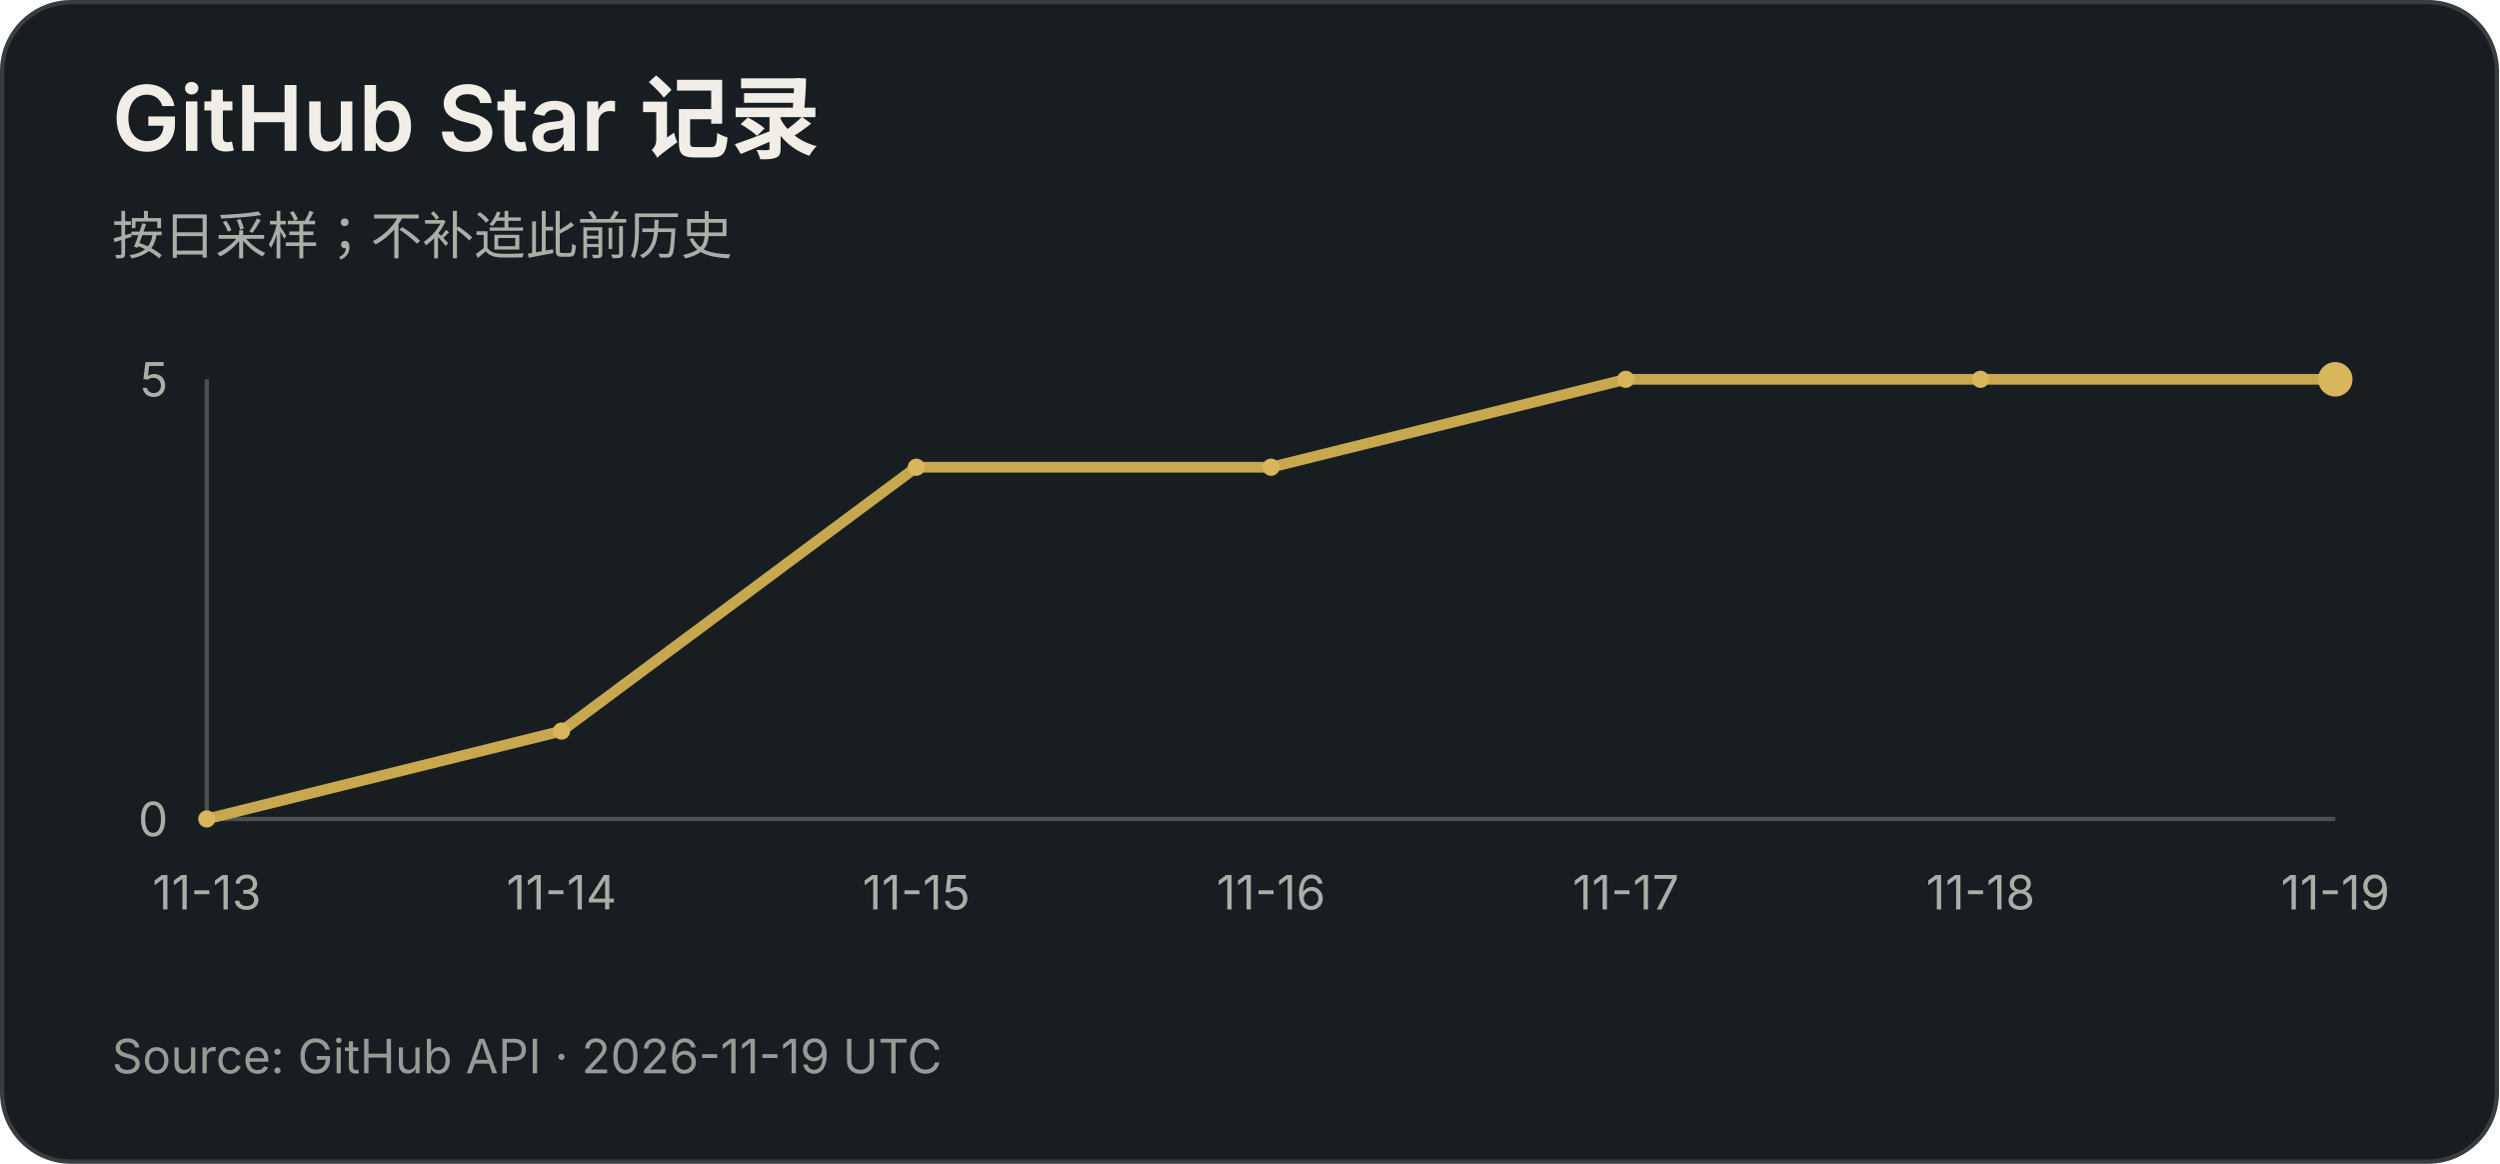
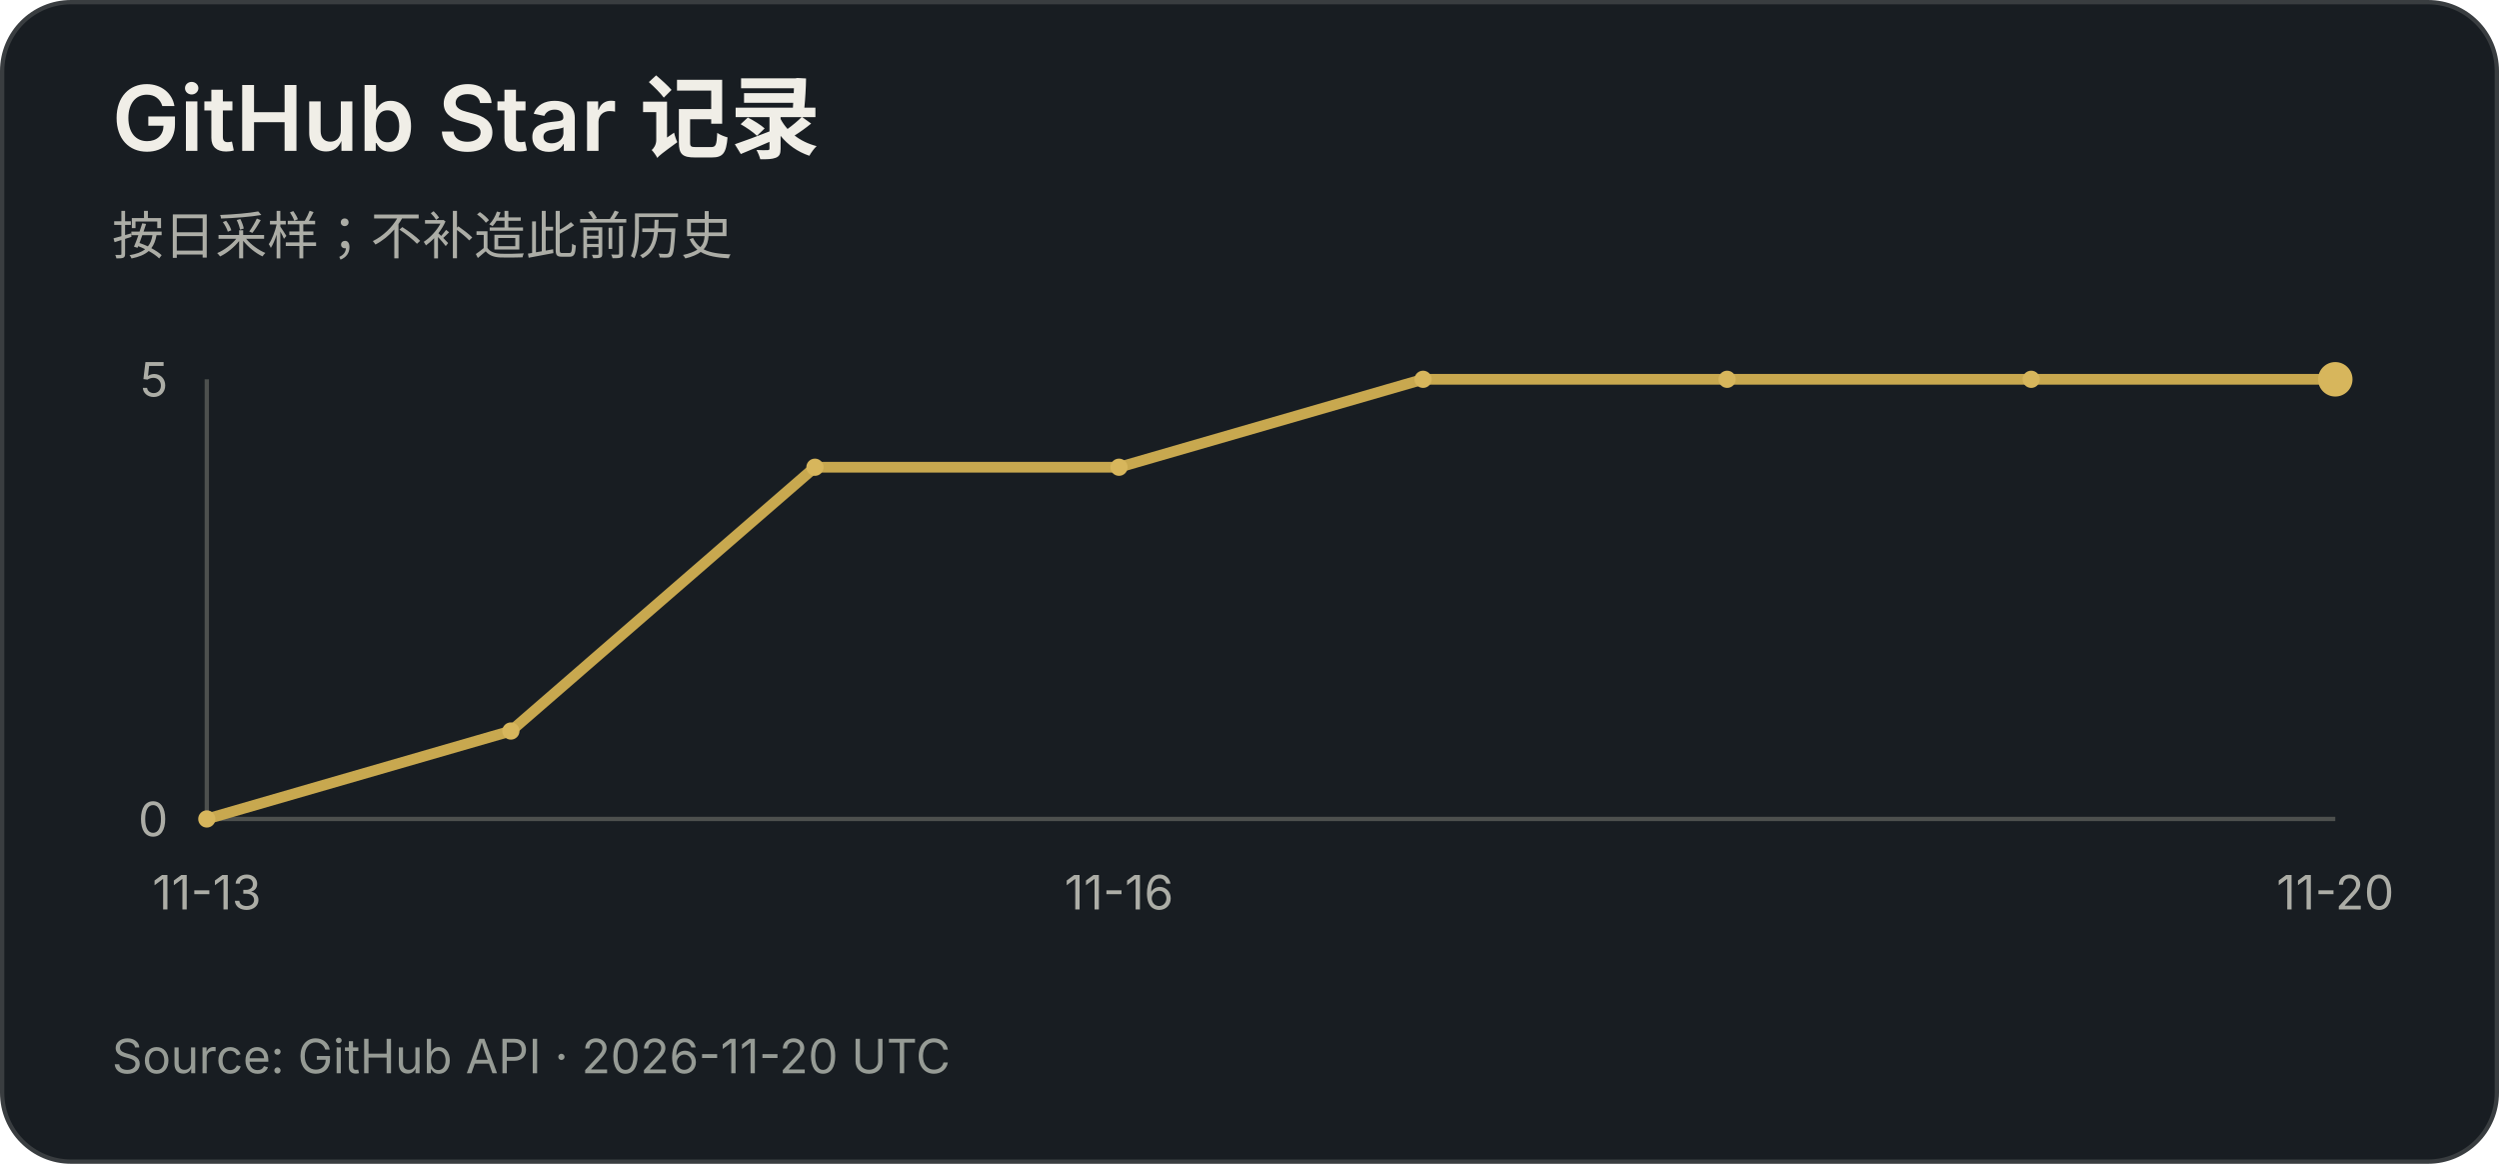
<svg xmlns="http://www.w3.org/2000/svg" width="580" height="270" viewBox="0 0 580 270" role="img" aria-label="GitHub Star 记录">
  <rect x=".5" y=".5" width="579" height="269" rx="16" fill="#181d22" stroke="#393d40" />
  <g font-family="-apple-system,BlinkMacSystemFont,Segoe UI,sans-serif">
    <text x="26" y="35" fill="#f0eee7" font-size="21" font-weight="600">GitHub Star 记录</text>
    <text x="26" y="59" fill="#acada6" font-size="12">按日采样；不补造此前历史</text>
    <path d="M48 88V190H542" fill="none" stroke="#4d504e" />
    <text x="39" y="92" text-anchor="end" fill="#acada6" font-size="11">5</text>
    <text x="39" y="194" text-anchor="end" fill="#acada6" font-size="11">0</text>
-     <polyline points="48,190 130.333,169.6 212.667,108.4 295,108.4 377.333,88 459.667,88 542,88" fill="none" stroke="#c8a84f" stroke-width="2.5" />
+     <polyline points="48,190 118.571,169.6 189.143,108.4 259.714,108.4 330.286,88 400.857,88 471.429,88 542,88" fill="none" stroke="#c8a84f" stroke-width="2.5" />
    <circle cx="48" cy="190" r="2" fill="#d7b65c" />
-     <circle cx="130.333" cy="169.6" r="2" fill="#d7b65c" />
-     <circle cx="212.667" cy="108.4" r="2" fill="#d7b65c" />
-     <circle cx="295" cy="108.4" r="2" fill="#d7b65c" />
-     <circle cx="377.333" cy="88" r="2" fill="#d7b65c" />
-     <circle cx="459.667" cy="88" r="2" fill="#d7b65c" />
+     <circle cx="118.571" cy="169.6" r="2" fill="#d7b65c" />
+     <circle cx="189.143" cy="108.4" r="2" fill="#d7b65c" />
+     <circle cx="259.714" cy="108.4" r="2" fill="#d7b65c" />
+     <circle cx="330.286" cy="88" r="2" fill="#d7b65c" />
+     <circle cx="400.857" cy="88" r="2" fill="#d7b65c" />
+     <circle cx="471.429" cy="88" r="2" fill="#d7b65c" />
    <circle cx="542" cy="88" r="4" fill="#d7b65c" />
    <text x="48" y="211" text-anchor="middle" fill="#acada6" font-size="11">11-13</text>
-     <text x="130.333" y="211" text-anchor="middle" fill="#acada6" font-size="11">11-14</text>
-     <text x="212.667" y="211" text-anchor="middle" fill="#acada6" font-size="11">11-15</text>
-     <text x="295" y="211" text-anchor="middle" fill="#acada6" font-size="11">11-16</text>
-     <text x="377.333" y="211" text-anchor="middle" fill="#acada6" font-size="11">11-17</text>
-     <text x="459.667" y="211" text-anchor="middle" fill="#acada6" font-size="11">11-18</text>
-     <text x="542" y="211" text-anchor="middle" fill="#acada6" font-size="11">11-19</text>
-     <text x="26" y="249" fill="#969b95" font-size="11">Source: GitHub API · 2026-11-19 UTC</text>
+     <text x="259.714" y="211" text-anchor="middle" fill="#acada6" font-size="11">11-16</text>
+     <text x="542" y="211" text-anchor="middle" fill="#acada6" font-size="11">11-20</text>
+     <text x="26" y="249" fill="#969b95" font-size="11">Source: GitHub API · 2026-11-20 UTC</text>
  </g>
</svg>
